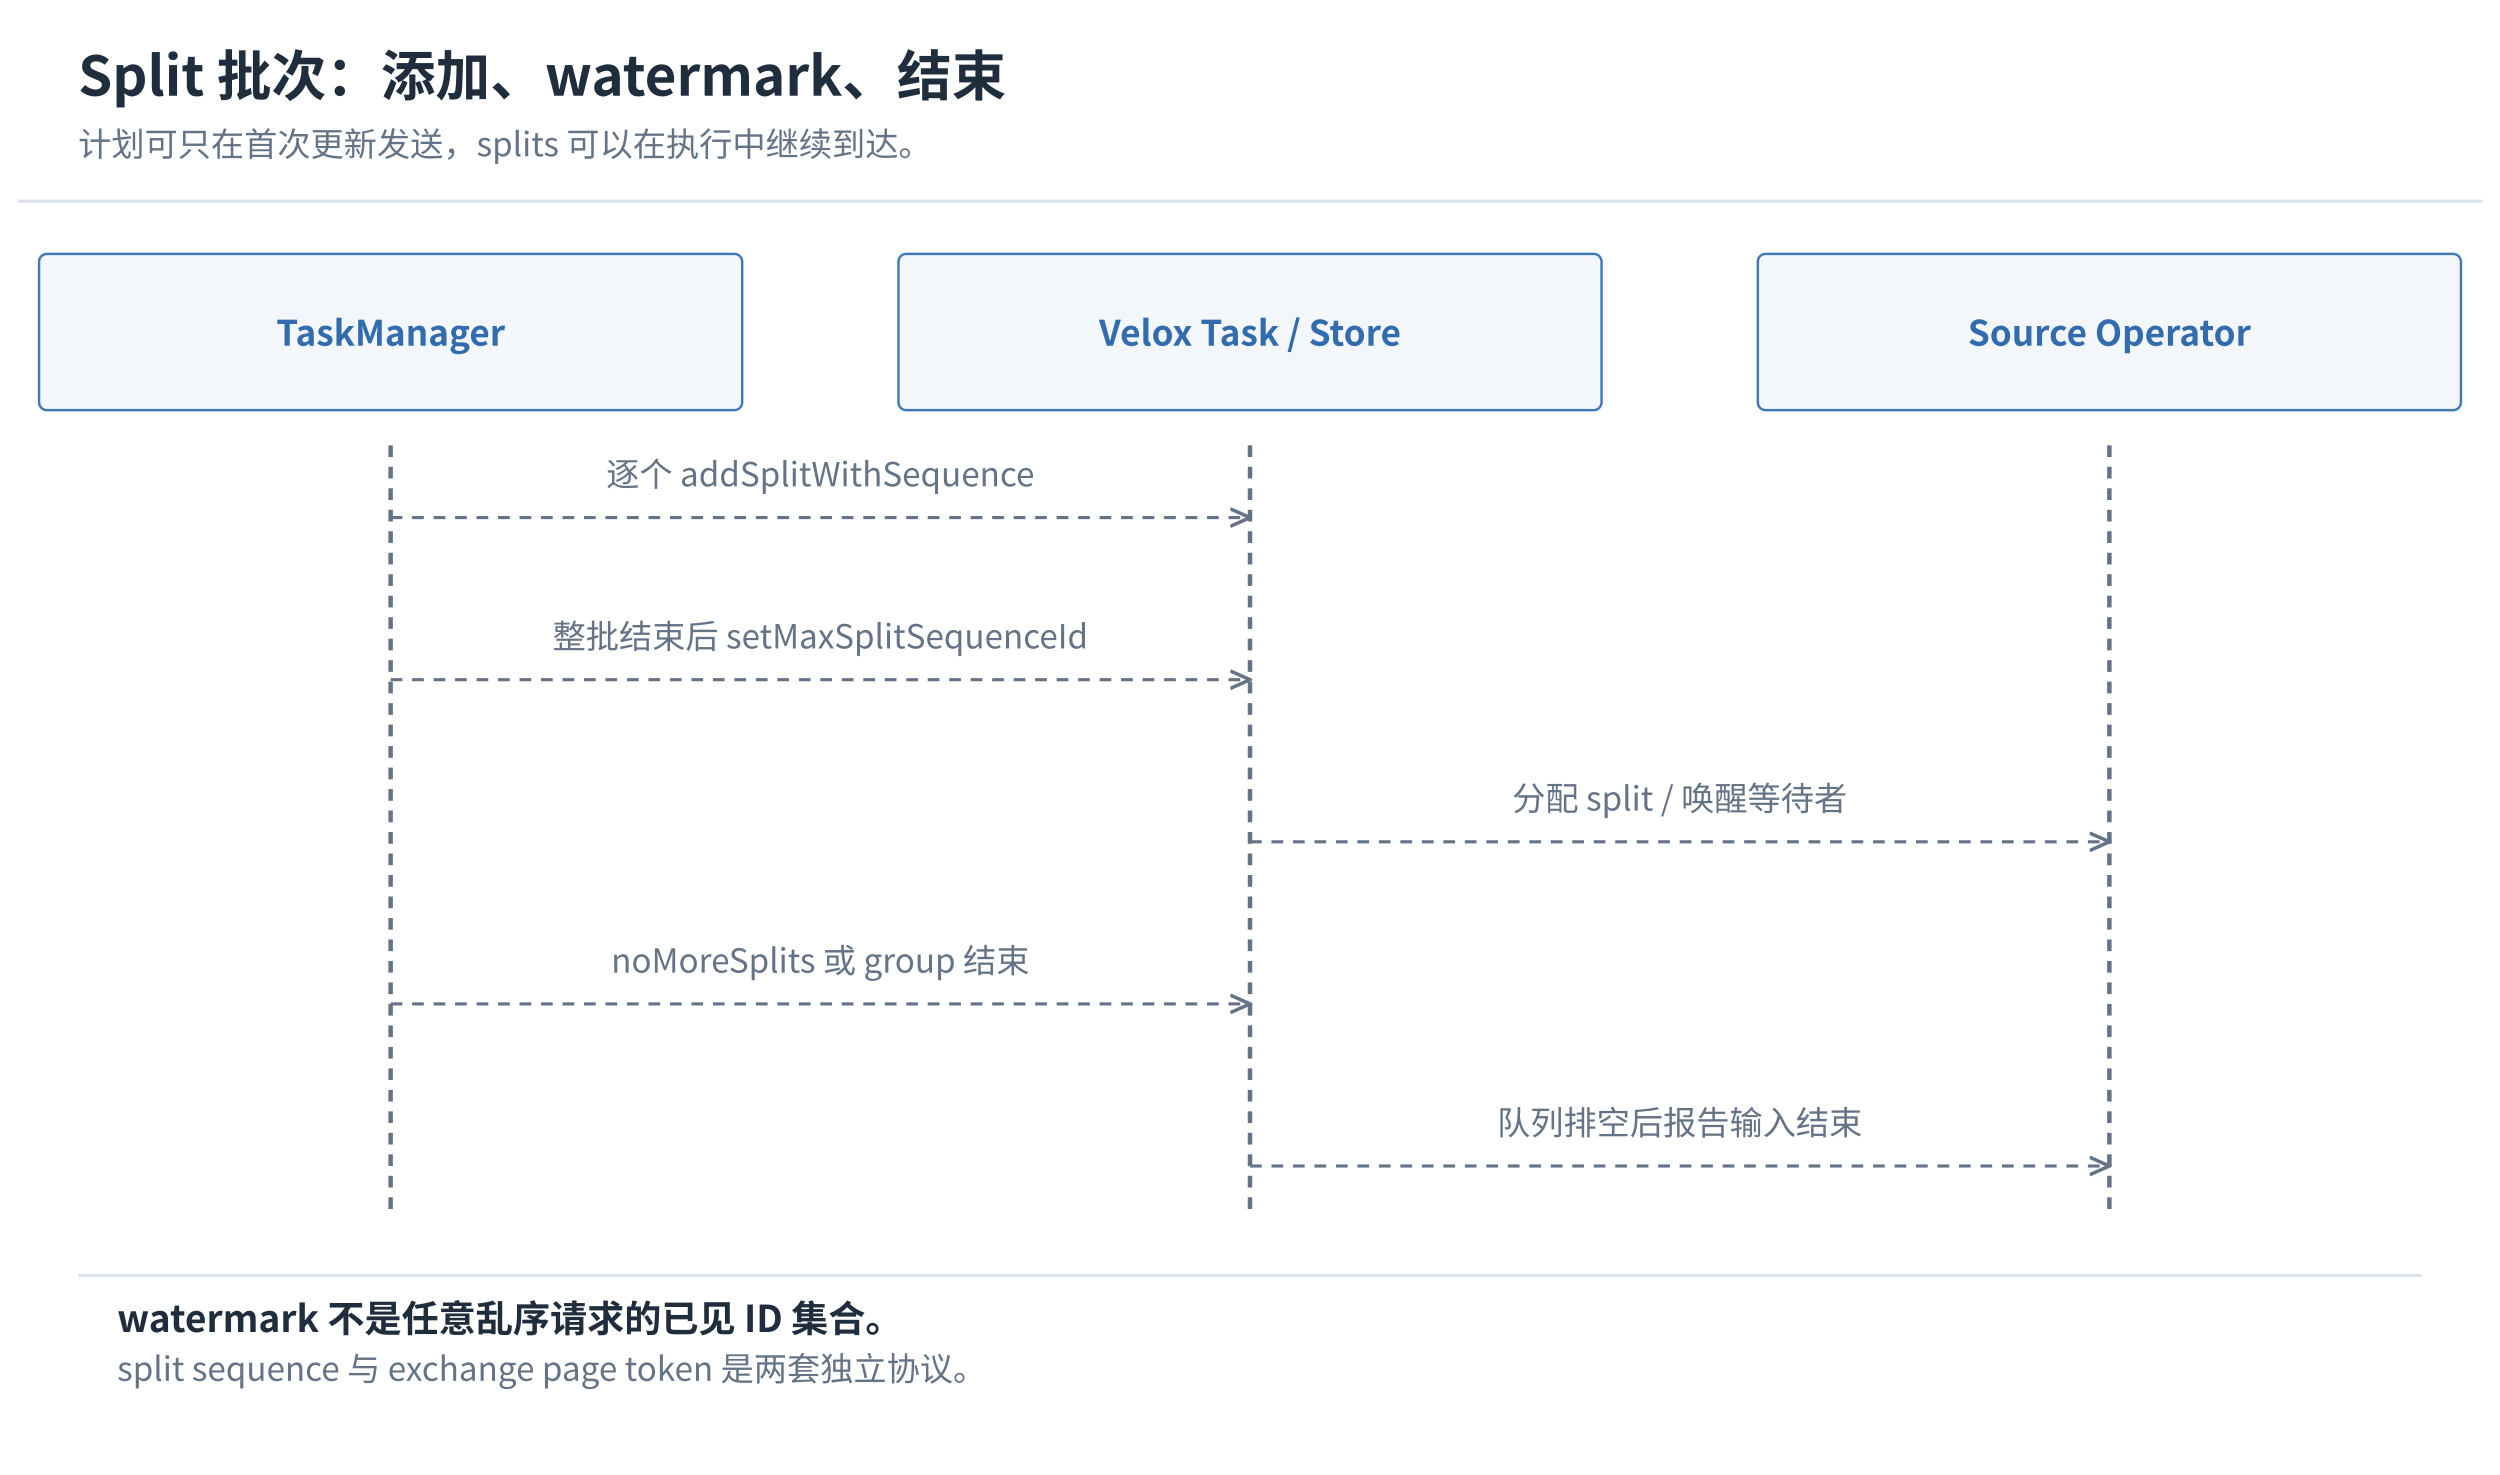
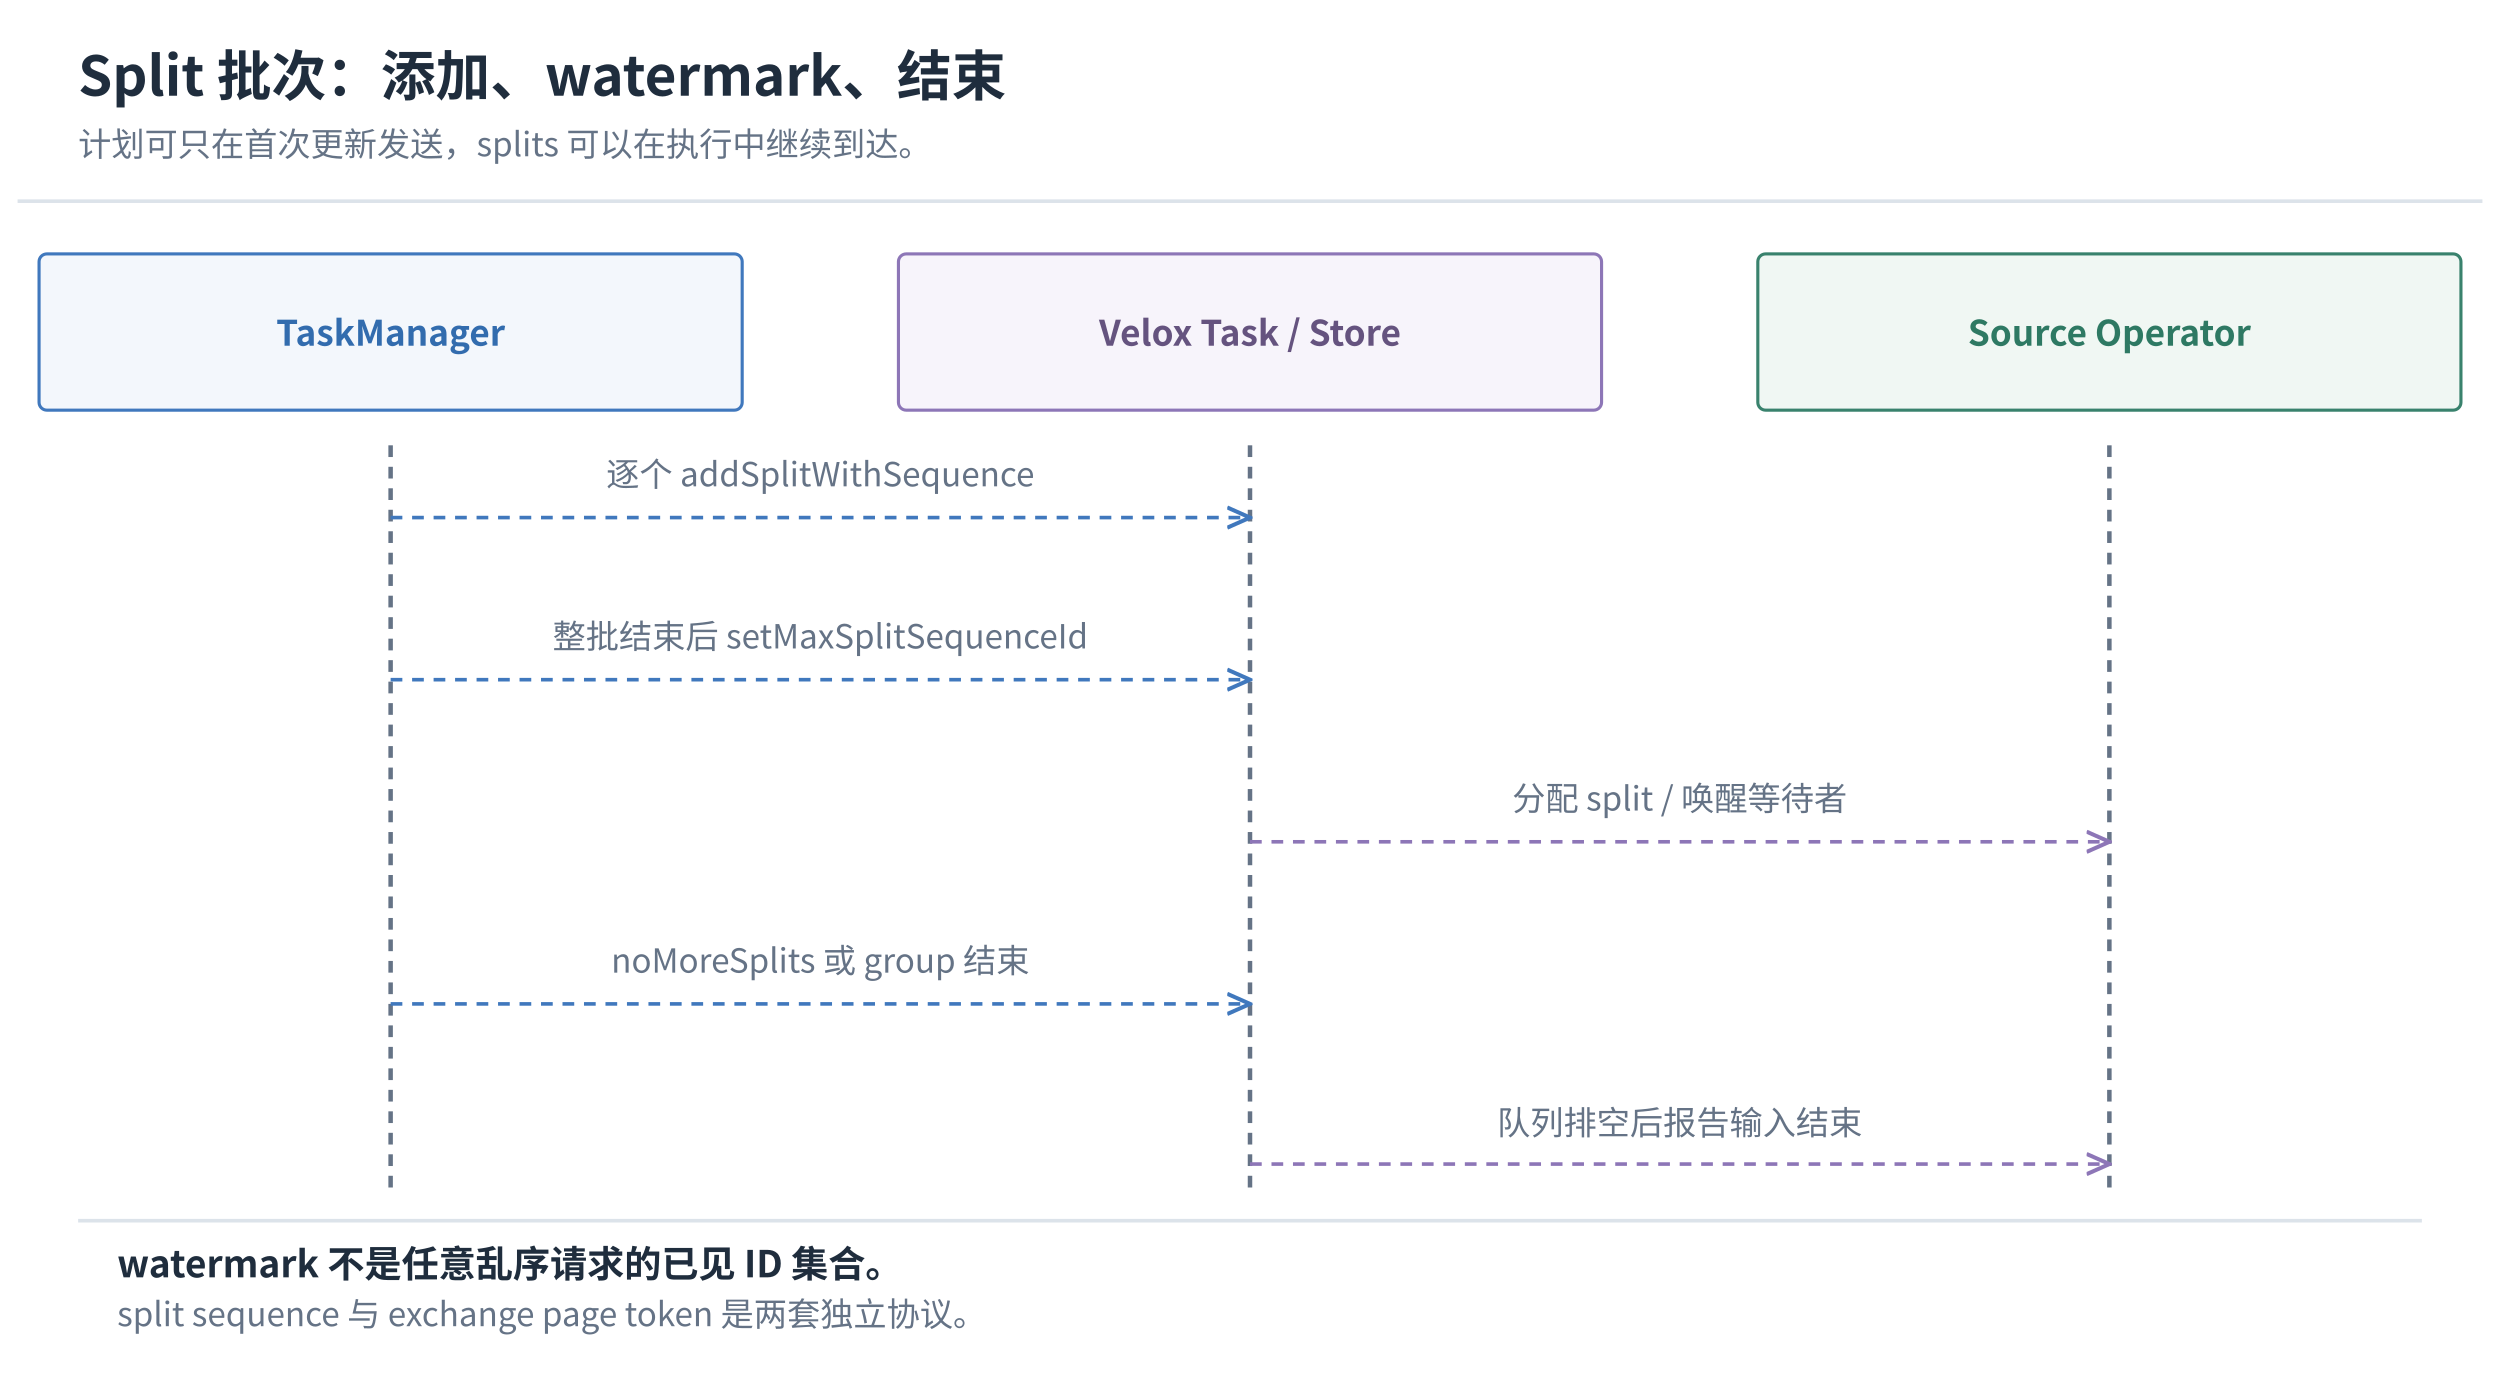
- <svg xmlns="http://www.w3.org/2000/svg" width="1280" height="755" viewBox="0 0 1280 755" role="img" aria-labelledby="title desc">
+ <svg xmlns="http://www.w3.org/2000/svg" width="1280" height="716" viewBox="0 0 1280 716" role="img" aria-labelledby="title desc">
  <defs>
    <marker id="arrow" viewBox="0 0 10 10" refX="9" refY="5" markerWidth="7" markerHeight="7" orient="auto-start-reverse">
      <path d="M 0 1 L 9 5 L 0 9" fill="none" stroke="#657386" stroke-width="1.6" />
    </marker>
+     <marker id="arrow-role-blue" viewBox="0 0 10 10" refX="9" refY="5" markerWidth="7" markerHeight="7" orient="auto-start-reverse">
+       <path d="M 0 1 L 9 5 L 0 9" fill="none" stroke="#4078bd" stroke-width="1.6" />
+     </marker>
+     <marker id="arrow-role-purple" viewBox="0 0 10 10" refX="9" refY="5" markerWidth="7" markerHeight="7" orient="auto-start-reverse">
+       <path d="M 0 1 L 9 5 L 0 9" fill="none" stroke="#8d76b7" stroke-width="1.6" />
+     </marker>
  </defs>
-   <rect x="0" y="0" width="1280" height="755" rx="0" fill="white" stroke="none" stroke-width="1" />
-   <rect x="8" y="8" width="1264" height="739" rx="4" fill="white" stroke="none" stroke-width="1" />
+   <rect x="0" y="0" width="1280" height="727" rx="0" fill="white" stroke="none" stroke-width="1" />
+   <rect x="8" y="8" width="1264" height="711" rx="4" fill="white" stroke="none" stroke-width="1" />
  <rect x="9" y="9" width="1262" height="94" rx="0" fill="white" stroke="none" stroke-width="1" />
-   <line x1="9" y1="103" x2="1271" y2="103" stroke="#dce3ea" stroke-width="1.6" />
+   <line x1="9" y1="103" x2="1271" y2="103" stroke="#dce3ea" stroke-width="1.85" />
  <text x="40" y="49" font-family="Noto Sans SC, Noto Sans CJK SC, Inter, Arial, sans-serif" fill="#1f2d3d" font-size="28" font-weight="600" text-anchor="start">Split 批次：添加、watermark、结束</text>
  <text x="40" y="80" font-family="Noto Sans SC, Noto Sans CJK SC, Inter, Arial, sans-serif" fill="#657386" font-size="17" font-weight="400" text-anchor="start">计划可只在首次更新发送，splits 可以在执行中继续到达。</text>
-   <rect x="20" y="130" width="360" height="80" rx="4" fill="#f3f7fc" stroke="#4078bd" stroke-width="1.25" />
+   <rect x="20" y="130" width="360" height="80" rx="4" fill="#f3f7fc" stroke="#4078bd" stroke-width="1.6" />
  <rect x="20" y="134" width="4" height="72" rx="0" fill="none" stroke="none" stroke-width="1" />
-   <text x="200" y="177" font-family="Noto Sans SC, Noto Sans CJK SC, Inter, Arial, sans-serif" fill="#326cae" font-size="18" font-weight="600" text-anchor="middle">TaskManager</text>
-   <line x1="200" y1="228" x2="200" y2="623" stroke="#657386" stroke-width="2.3" stroke-dasharray="6 5" />
-   <rect x="460" y="130" width="360" height="80" rx="4" fill="#f3f7fc" stroke="#4078bd" stroke-width="1.25" />
+   <text x="200" y="177" font-family="Noto Sans SC, Noto Sans CJK SC, Inter, Arial, sans-serif" fill="#326cae" font-size="18" font-weight="700" text-anchor="middle">TaskManager</text>
+   <line x1="200" y1="228" x2="200" y2="609" stroke="#657386" stroke-width="2.3" stroke-dasharray="6 5" />
+   <rect x="460" y="130" width="360" height="80" rx="4" fill="#f7f4fb" stroke="#8d76b7" stroke-width="1.6" />
  <rect x="460" y="134" width="4" height="72" rx="0" fill="none" stroke="none" stroke-width="1" />
-   <text x="640" y="177" font-family="Noto Sans SC, Noto Sans CJK SC, Inter, Arial, sans-serif" fill="#326cae" font-size="18" font-weight="600" text-anchor="middle">Velox Task / Store</text>
-   <line x1="640" y1="228" x2="640" y2="623" stroke="#657386" stroke-width="2.3" stroke-dasharray="6 5" />
-   <rect x="900" y="130" width="360" height="80" rx="4" fill="#f3f7fc" stroke="#4078bd" stroke-width="1.25" />
+   <text x="640" y="177" font-family="Noto Sans SC, Noto Sans CJK SC, Inter, Arial, sans-serif" fill="#65537f" font-size="18" font-weight="700" text-anchor="middle">Velox Task / Store</text>
+   <line x1="640" y1="228" x2="640" y2="609" stroke="#657386" stroke-width="2.3" stroke-dasharray="6 5" />
+   <rect x="900" y="130" width="360" height="80" rx="4" fill="#f0f7f3" stroke="#39826d" stroke-width="1.6" />
  <rect x="900" y="134" width="4" height="72" rx="0" fill="none" stroke="none" stroke-width="1" />
-   <text x="1080" y="177" font-family="Noto Sans SC, Noto Sans CJK SC, Inter, Arial, sans-serif" fill="#326cae" font-size="18" font-weight="600" text-anchor="middle">Source Operator</text>
-   <line x1="1080" y1="228" x2="1080" y2="623" stroke="#657386" stroke-width="2.3" stroke-dasharray="6 5" />
+   <text x="1080" y="177" font-family="Noto Sans SC, Noto Sans CJK SC, Inter, Arial, sans-serif" fill="#2e7963" font-size="18" font-weight="700" text-anchor="middle">Source Operator</text>
+   <line x1="1080" y1="228" x2="1080" y2="609" stroke="#657386" stroke-width="2.3" stroke-dasharray="6 5" />
  <text x="420.0" y="249" font-family="Noto Sans SC, Noto Sans CJK SC, Inter, Arial, sans-serif" fill="#657386" font-size="17" font-weight="400" text-anchor="middle">逐个 addSplitWithSequence</text>
-   <polyline points="200,265 640,265" fill="none" stroke="#657386" stroke-width="1.6" stroke-dasharray="6 5" marker-end="url(#arrow)" />
+   <polyline points="200,265 640,265" fill="none" stroke="#4078bd" stroke-width="1.85" stroke-dasharray="6 5" marker-end="url(#arrow-role-blue)" />
  <text x="420.0" y="332" font-family="Noto Sans SC, Noto Sans CJK SC, Inter, Arial, sans-serif" fill="#657386" font-size="17" font-weight="400" text-anchor="middle">整批结束后 setMaxSplitSequenceId</text>
-   <polyline points="200,348 640,348" fill="none" stroke="#657386" stroke-width="1.6" stroke-dasharray="6 5" marker-end="url(#arrow)" />
+   <polyline points="200,348 640,348" fill="none" stroke="#4078bd" stroke-width="1.85" stroke-dasharray="6 5" marker-end="url(#arrow-role-blue)" />
  <text x="860.0" y="415" font-family="Noto Sans SC, Noto Sans CJK SC, Inter, Arial, sans-serif" fill="#657386" font-size="17" font-weight="400" text-anchor="middle">分配 split / 唤醒等待者</text>
-   <polyline points="640,431 1080,431" fill="none" stroke="#657386" stroke-width="1.6" stroke-dasharray="6 5" marker-end="url(#arrow)" />
+   <polyline points="640,431 1080,431" fill="none" stroke="#8d76b7" stroke-width="1.85" stroke-dasharray="6 5" marker-end="url(#arrow-role-purple)" />
  <text x="420.0" y="498" font-family="Noto Sans SC, Noto Sans CJK SC, Inter, Arial, sans-serif" fill="#657386" font-size="17" font-weight="400" text-anchor="middle">noMoreSplits 或 group 结束</text>
-   <polyline points="200,514 640,514" fill="none" stroke="#657386" stroke-width="1.6" stroke-dasharray="6 5" marker-end="url(#arrow)" />
+   <polyline points="200,514 640,514" fill="none" stroke="#4078bd" stroke-width="1.85" stroke-dasharray="6 5" marker-end="url(#arrow-role-blue)" />
  <text x="860.0" y="581" font-family="Noto Sans SC, Noto Sans CJK SC, Inter, Arial, sans-serif" fill="#657386" font-size="17" font-weight="400" text-anchor="middle">队列排空后报告输入结束</text>
-   <polyline points="640,597 1080,597" fill="none" stroke="#657386" stroke-width="1.6" stroke-dasharray="6 5" marker-end="url(#arrow)" />
-   <rect x="40" y="653" width="1200" height="70" rx="4" fill="#ffffff" stroke="none" stroke-width="1" />
-   <line x1="40.0" y1="653.0" x2="1240.0" y2="653.0" stroke="#dce3ea" stroke-width="1.6" data-style-decoration="summary-divider" />
-   <text x="60" y="682" font-family="Noto Sans SC, Noto Sans CJK SC, Inter, Arial, sans-serif" fill="#1f2d3d" font-size="19" font-weight="600" text-anchor="start">watermark 不是任意乱序请求的已见 ID 集合。</text>
-   <text x="60" y="707" font-family="Noto Sans SC, Noto Sans CJK SC, Inter, Arial, sans-serif" fill="#657386" font-size="17" font-weight="400" text-anchor="start">split sequence 与 exchange page token 是两套独立协议。</text>
+   <polyline points="640,596 1080,596" fill="none" stroke="#8d76b7" stroke-width="1.85" stroke-dasharray="6 5" marker-end="url(#arrow-role-purple)" />
+   <rect x="40" y="625" width="1200" height="70" rx="4" fill="#ffffff" stroke="none" stroke-width="1" />
+   <line x1="40.0" y1="625" x2="1240.0" y2="625" stroke="#dce3ea" stroke-width="1.85" data-style-decoration="summary-divider" />
+   <text x="60" y="654" font-family="Noto Sans SC, Noto Sans CJK SC, Inter, Arial, sans-serif" fill="#1f2d3d" font-size="19" font-weight="600" text-anchor="start">watermark 不是任意乱序请求的已见 ID 集合。</text>
+   <text x="60" y="679" font-family="Noto Sans SC, Noto Sans CJK SC, Inter, Arial, sans-serif" fill="#657386" font-size="17" font-weight="400" text-anchor="start">split sequence 与 exchange page token 是两套独立协议。</text>
</svg>
